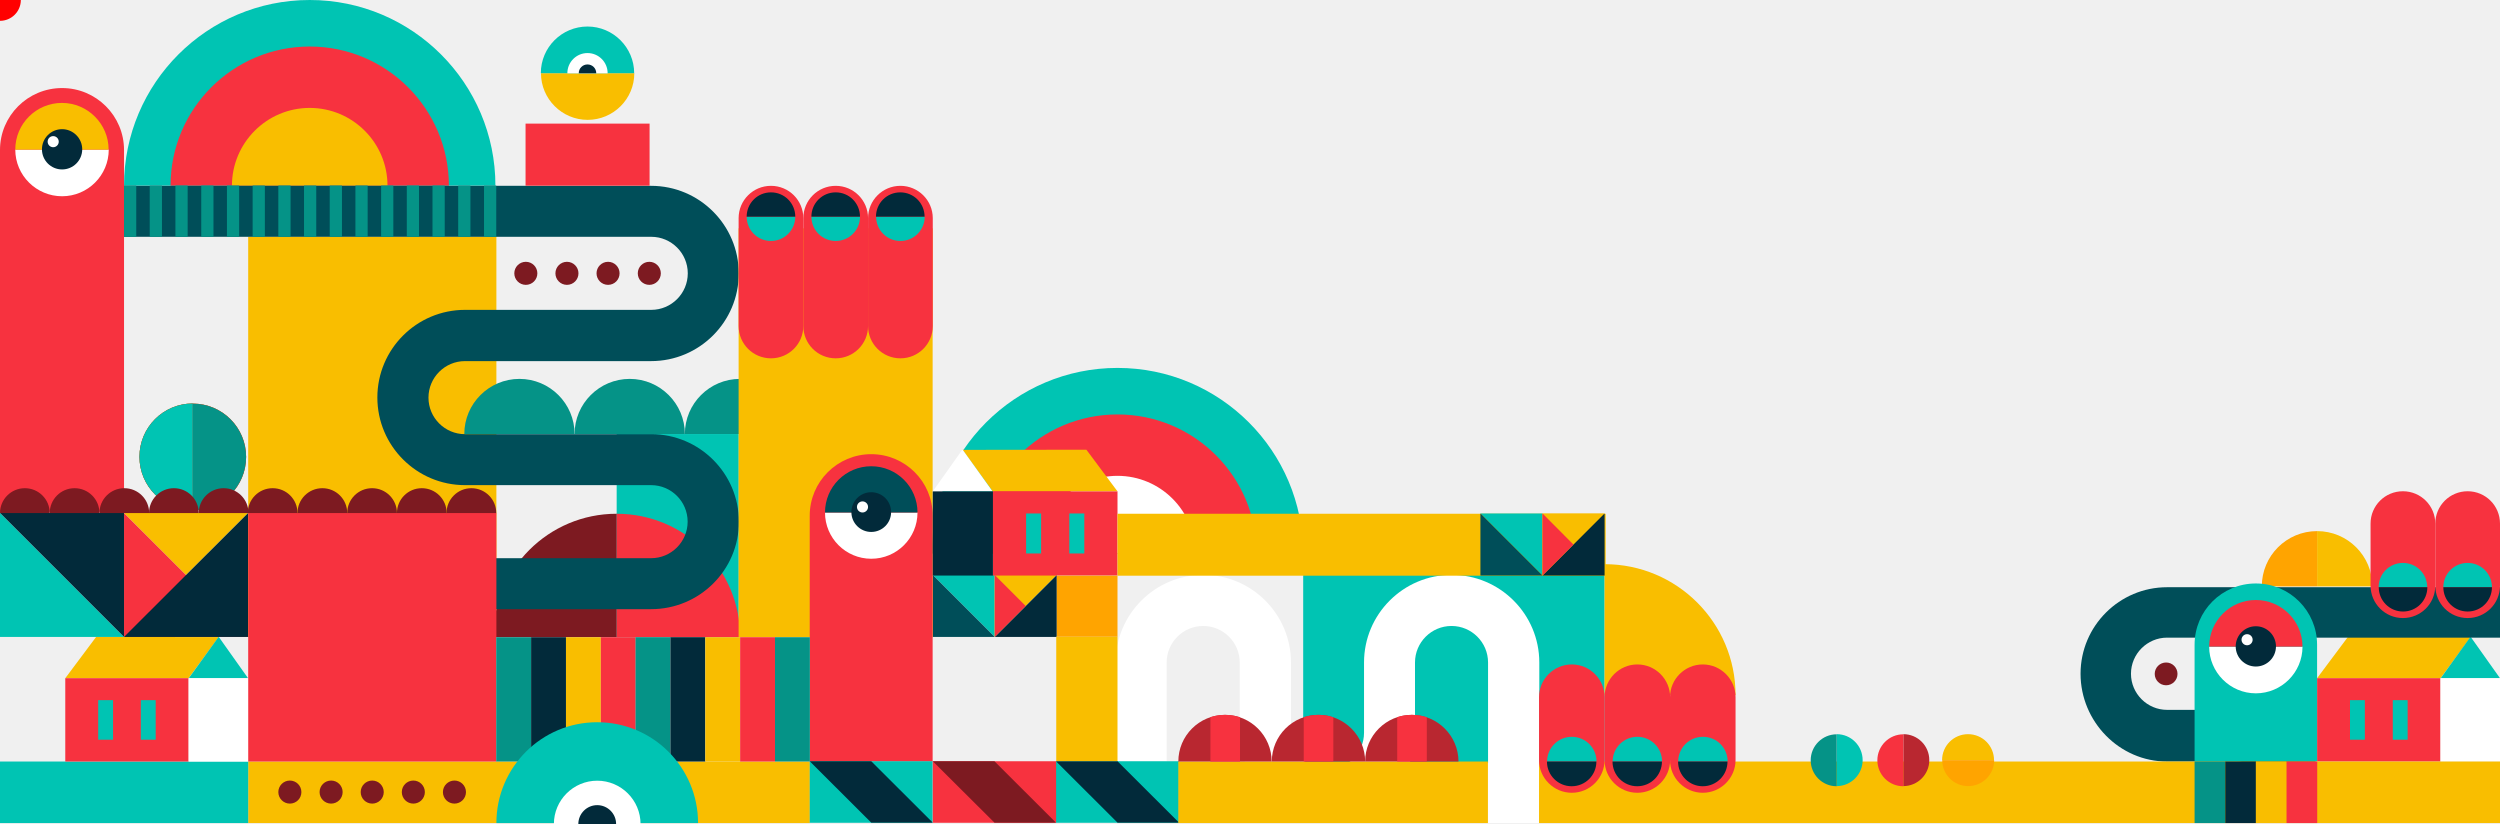
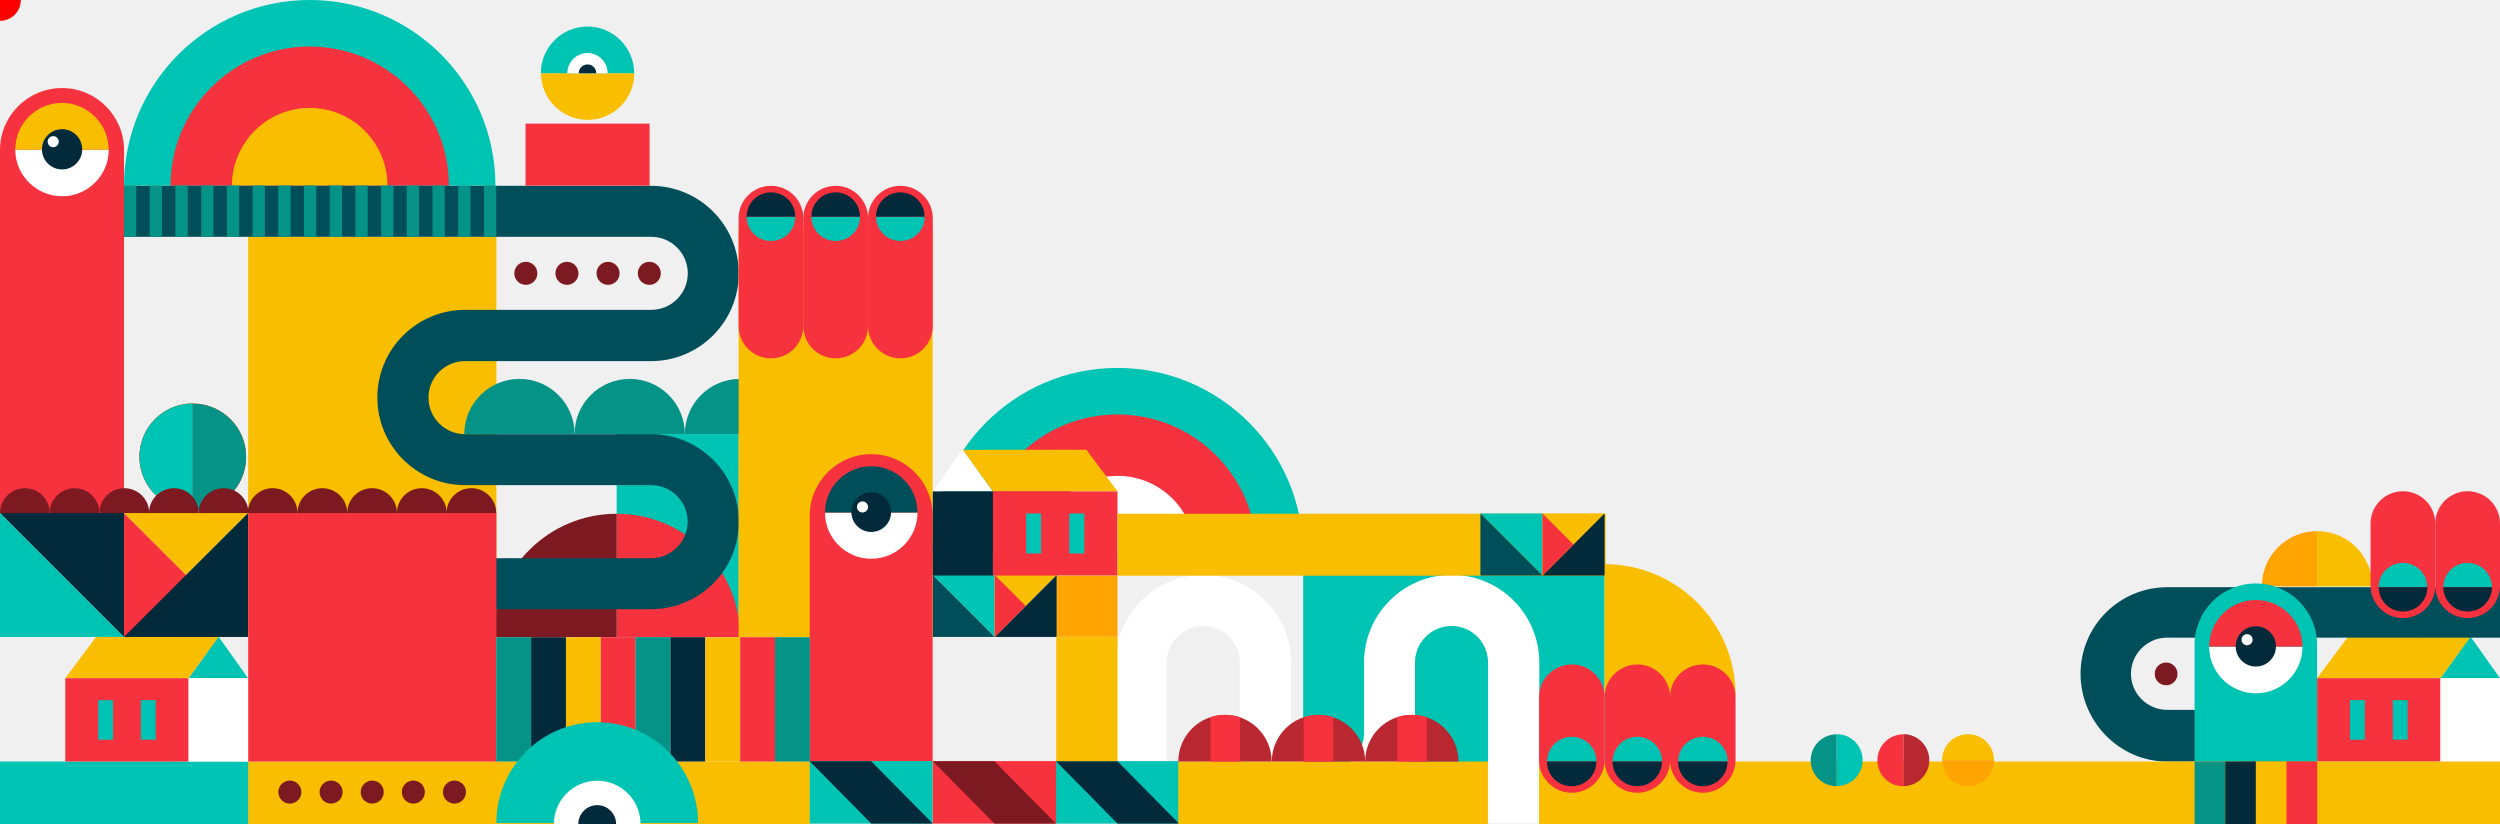
<svg xmlns="http://www.w3.org/2000/svg" xmlns:xlink="http://www.w3.org/1999/xlink" class="home-illustration" version="1.1" id="Layer_1" x="0px" y="0px" viewBox="0 0 1800 592.6" width="100%" height="100%" enable-background="new 0 0 1800 592.6" xml:space="preserve">
  <g>
    <rect x="938.3" y="406.2" fill="#00C4B3" width="217" height="143.2" />
  </g>
  <g>
    <g class="arc arc--outer js-arc">
      <path fill="#00C4B3" d="M89.3,133.7C89.3,59.9,149.2,0,223,0s133.7,59.9,133.7,133.7H89.3z" />
    </g>
    <g class="arc arc--outer js-arc">
      <path fill="#F7323F" d="M122.8,133.7c0-55.4,44.9-100.2,100.2-100.2s100.2,44.9,100.2,100.2H122.8z" />
    </g>
    <g class="arc arc--outer js-arc">
      <path fill="#F9BE00" d="M167,133.7c0-30.9,25.1-56,56-56s56,25.1,56,56H167z" />
    </g>
  </g>
  <g>
    <path fill="#00C4B3" d="M670.9,398.6c0-73.8,59.9-133.7,133.7-133.7s133.7,59.9,133.7,133.7H670.9z" />
  </g>
  <g>
    <path fill="#F7323F" d="M704.4,398.6c0-55.4,44.9-100.2,100.2-100.2c55.4,0,100.2,44.9,100.2,100.2H704.4z" />
  </g>
  <g>
    <path fill="#FFFFFF" d="M748.6,398.6c0-30.9,25.1-56,56-56s56,25.1,56,56H748.6z" />
  </g>
  <g>
    <g>
      <polygon fill="#F9BE00" points="1757.2,488.3 1668.3,488.3 1690.5,458.6 1778.9,458.7   " />
    </g>
    <g>
      <polygon fill="#00C4B3" points="1778.6,458.7 1757.3,488.3 1800,488.3 1779,458.7   " />
    </g>
    <g>
      <rect x="1668.3" y="488.3" fill="#F7323F" width="88.8" height="60" />
    </g>
    <g>
      <rect x="1757.2" y="488.3" fill="#FFFFFF" width="42.8" height="60" />
    </g>
    <g>
      <g>
        <rect x="1692" y="504.1" fill="#00C4B3" width="10.7" height="28.5" />
      </g>
      <g>
        <rect x="1722.8" y="504.1" fill="#00C4B3" width="10.7" height="28.5" />
      </g>
    </g>
  </g>
  <g>
    <polygon fill="#F9BE00" points="135.8,488.3 47,488.3 69.2,458.6 157.5,458.7  " />
  </g>
  <g>
    <polygon fill="#00C4B3" points="157.3,458.7 135.9,488.3 178.6,488.3 157.6,458.7  " />
  </g>
  <g>
    <g>
      <path fill="#F9BE00" d="M1708.1,422.2c0-22-17.8-39.8-39.8-39.8v39.8H1708.1z" />
    </g>
    <g>
      <path fill="#FFA400" d="M1668.3,382.4c-22,0-39.8,17.8-39.8,39.8h39.8V382.4z" />
    </g>
  </g>
  <g>
    <circle fill="#7D1A21" cx="1559.6" cy="485.2" r="8.2" />
  </g>
  <g id="arches">
    <g>
      <path fill="#FFFFFF" d="M1108.1,592.6h-36.7V477c0-14.5-11.8-26.3-26.3-26.3c-14.5,0-26.3,11.8-26.3,26.3v50.6     c0,34.8-28.3,63.1-63.1,63.1c-34.8,0-63.1-28.3-63.1-63.1V477c0-14.5-11.8-26.3-26.3-26.3S840,462.5,840,477v71.3h-36.7V477     c0-34.8,28.3-63.1,63.1-63.1c34.8,0,63.1,28.3,63.1,63.1v50.6c0,14.5,11.8,26.3,26.3,26.3s26.3-11.8,26.3-26.3V477     c0-34.8,28.3-63.1,63.1-63.1c34.8,0,63.1,28.3,63.1,63.1V592.6z" />
    </g>
  </g>
  <circle cx="" cy="" r="15" fill="red">
    <animateMotion dur="4.5s" repeatCount="indefinite" keyPoints="0;0.225;0.5;0.78;1" keyTimes="0;0.25;0.5;0.75;1" calcMode="spline" keySplines="0.215, 0.610, 0.355, 0.90;0.550, 0.055, 0.675, 0.190;0.215, 0.610, 0.355, 0.90;0.550, 0.055, 0.675, 0.190">
      <mpath xlink:href="#theMotionPath" />
    </animateMotion>
  </circle>
  <g>
-     <rect x="178.7" y="548.3" fill="#F9BE00" width="404.4" height="44.3" />
+     <rect x="178.7" y="548.3" fill="#F9BE00" width="404.4" height="45" />
  </g>
  <g>
    <rect x="444" y="312.5" fill="#00C4B3" width="87.9" height="146.3" />
  </g>
  <g class="pulsating-circles">
    <g>
      <circle fill="#7D1A21" cx="208.7" cy="570.3" r="8.3" />
    </g>
    <g>
      <circle fill="#7D1A21" cx="238.4" cy="570.3" r="8.3" />
    </g>
    <g>
      <circle fill="#7D1A21" cx="268" cy="570.3" r="8.3" />
    </g>
    <g>
      <circle fill="#7D1A21" cx="297.6" cy="570.3" r="8.3" />
    </g>
    <g>
      <circle fill="#7D1A21" cx="327.2" cy="570.3" r="8.3" />
    </g>
  </g>
  <g class="pulsating-circles">
    <g>
      <circle fill="#7D1A21" cx="378.6" cy="196.8" r="8.3" />
    </g>
    <g>
      <circle fill="#7D1A21" cx="408.2" cy="196.8" r="8.3" />
    </g>
    <g>
      <circle fill="#7D1A21" cx="437.8" cy="196.8" r="8.3" />
    </g>
    <g>
      <circle fill="#7D1A21" cx="467.5" cy="196.8" r="8.3" />
    </g>
  </g>
  <g>
    <polygon fill="#F7323F" points="178.7,458.6 89.3,458.6 89.3,369.3  " />
  </g>
  <g>
    <polygon fill="#F9BE00" points="134,414 89.3,369.3 178.7,369.3  " />
  </g>
  <g>
    <polygon fill="#022A3A" points="178.7,369.3 178.7,458.6 89.3,458.6  " />
  </g>
  <g>
    <polygon fill="#00C4B3" points="89.3,458.6 0,458.6 0,369.3  " />
  </g>
  <g>
    <polygon fill="#022A3A" points="0,369.3 89.3,369.3 89.3,458.6  " />
  </g>
  <g class="square--vert">
    <g>
      <polygon fill="#00C4B3" points="671.6,414 716.2,414 716.2,458.6  " />
    </g>
    <g>
      <polygon fill="#004E59" points="716.2,458.6 671.6,458.6 671.6,414  " />
    </g>
  </g>
  <g class="square--vert square--vert-2">
    <g>
      <polygon fill="#F9BE00" points="716.2,458.6 716.2,414 760.9,414  " />
    </g>
    <g>
      <polygon fill="#022A3A" points="760.9,414 760.9,458.6 716.2,458.6  " />
    </g>
    <g>
      <polygon fill="#F7323F" points="738.5,436.3 716.2,458.6 716.2,414  " />
    </g>
  </g>
  <g>
    <rect x="178.7" y="170.4" fill="#F9BE00" width="178.7" height="288.2" />
  </g>
  <g>
    <path fill="#F7323F" d="M44.7,63.4C20,63.4,0,83.4,0,108v260.5h89.3V108C89.3,83.4,69.3,63.4,44.7,63.4z" />
  </g>
  <g>
    <g>
      <path fill="#F7323F" d="M532.9,458.8c0-49.1-39.8-88.9-88.9-88.9v88.9H532.9z" />
    </g>
    <g>
      <path fill="#7D1A21" d="M444,369.9c-49.1,0-88.9,39.8-88.9,88.9H444V369.9z" />
    </g>
  </g>
  <g>
    <path fill="#F9BE00" d="M1249.6,500.5c0-52.1-42.2-94.3-94.3-94.3v94.3H1249.6z" />
  </g>
  <g>
    <g>
      <path fill="#004E59" d="M468.8,438.6H356.7v-36.7h112.1c14.5,0,26.3-11.8,26.3-26.3c0-14.5-11.8-26.3-26.3-26.3H334.8     c-34.8,0-63.1-28.3-63.1-63.1s28.3-63.1,63.1-63.1h134.1c14.5,0,26.3-11.8,26.3-26.3s-11.8-26.3-26.3-26.3H89.3v-36.7h379.5     c34.8,0,63.1,28.3,63.1,63.1s-28.3,63.1-63.1,63.1H334.8c-14.5,0-26.3,11.8-26.3,26.3c0,14.5,11.8,26.3,26.3,26.3h134.1     c34.8,0,63.1,28.3,63.1,63.1S503.6,438.6,468.8,438.6z" />
    </g>
  </g>
  <g>
    <rect x="178.7" y="369.3" fill="#F7323F" width="178.7" height="179" />
  </g>
  <g>
    <g>
      <g>
        <path fill="#059387" d="M413.7,312.5c0-21.9,17.8-39.7,39.7-39.7s39.7,17.8,39.7,39.7H413.7z" />
      </g>
    </g>
    <g>
      <g>
        <path fill="#059387" d="M493.1,312.5c0-21.9,17.8-39.7,39.7-39.7c21.9,0,39.7,17.8,39.7,39.7H493.1z" />
      </g>
    </g>
    <g>
      <g>
        <path fill="#059387" d="M334.3,312.5c0-21.9,17.8-39.7,39.7-39.7s39.7,17.8,39.7,39.7H334.3z" />
      </g>
    </g>
  </g>
  <g>
    <rect x="531.8" y="164.4" fill="#F9BE00" width="139.7" height="294.4" />
  </g>
  <g>
    <path fill="#FFFFFF" d="M78.3,107.7c0,18.6-15.1,33.6-33.6,33.6S11,126.3,11,107.7H78.3z" />
  </g>
  <g>
    <g class="pipe js-pipe">
      <g>
        <path fill="#F7323F" d="M555.1,133.8c-12.9,0-23.3,10.4-23.3,23.3v2.8v72v2.8c0,12.9,10.4,23.3,23.3,23.3      c12.9,0,23.3-10.4,23.3-23.3v-2.8v-72v-2.8C578.4,144.2,568,133.8,555.1,133.8z" />
      </g>
      <g>
        <path fill="#00C4B3" d="M572.6,156c0,9.7-7.8,17.5-17.5,17.5c-9.7,0-17.5-7.8-17.5-17.5H572.6z" />
      </g>
      <g>
        <path fill="#022A3A" d="M537.6,156c0-9.7,7.8-17.5,17.5-17.5c9.7,0,17.5,7.8,17.5,17.5H537.6z" />
      </g>
    </g>
    <g class="pipe js-pipe">
      <g>
        <path fill="#F7323F" d="M601.7,133.8c-12.9,0-23.3,10.4-23.3,23.3v2.8v72v2.8c0,12.9,10.4,23.3,23.3,23.3      c12.9,0,23.3-10.4,23.3-23.3v-2.8v-72v-2.8C625,144.2,614.6,133.8,601.7,133.8z" />
      </g>
      <g>
        <path fill="#00C4B3" d="M619.2,156c0,9.7-7.8,17.5-17.5,17.5c-9.7,0-17.5-7.8-17.5-17.5H619.2z" />
      </g>
      <g>
        <path fill="#022A3A" d="M584.2,156c0-9.7,7.8-17.5,17.5-17.5c9.7,0,17.5,7.8,17.5,17.5H584.2z" />
      </g>
    </g>
    <g class="pipe js-pipe">
      <g>
        <path fill="#F7323F" d="M648.3,133.8c-12.9,0-23.3,10.4-23.3,23.3v2.8v72v2.8c0,12.9,10.4,23.3,23.3,23.3      c12.9,0,23.3-10.4,23.3-23.3v-2.8v-72v-2.8C671.6,144.2,661.1,133.8,648.3,133.8z" />
      </g>
      <g>
        <path fill="#00C4B3" d="M665.8,156c0,9.7-7.8,17.5-17.5,17.5c-9.7,0-17.5-7.8-17.5-17.5H665.8z" />
      </g>
      <g>
        <path fill="#022A3A" d="M630.7,156c0-9.7,7.8-17.5,17.5-17.5c9.7,0,17.5,7.8,17.5,17.5H630.7z" />
      </g>
    </g>
  </g>
  <g>
    <g>
      <rect x="89.3" y="133.6" fill="#059387" width="8.8" height="36.9" />
    </g>
    <g>
      <rect x="107.8" y="133.6" fill="#059387" width="8.8" height="36.9" />
    </g>
    <g>
      <rect x="126.3" y="133.6" fill="#059387" width="8.8" height="36.9" />
    </g>
    <g>
      <rect x="144.9" y="133.6" fill="#059387" width="8.8" height="36.9" />
    </g>
    <g>
      <rect x="163.4" y="133.6" fill="#059387" width="8.8" height="36.9" />
    </g>
    <g>
      <rect x="181.9" y="133.6" fill="#059387" width="8.8" height="36.9" />
    </g>
    <g>
      <rect x="200.4" y="133.6" fill="#059387" width="8.8" height="36.9" />
    </g>
    <g>
      <rect x="218.9" y="133.6" fill="#059387" width="8.8" height="36.9" />
    </g>
    <g>
      <rect x="237.4" y="133.6" fill="#059387" width="8.8" height="36.9" />
    </g>
    <g>
      <rect x="255.9" y="133.6" fill="#059387" width="8.8" height="36.9" />
    </g>
    <g>
      <rect x="274.4" y="133.6" fill="#059387" width="8.8" height="36.9" />
    </g>
    <g>
      <rect x="292.9" y="133.6" fill="#059387" width="8.8" height="36.9" />
    </g>
    <g>
      <rect x="311.4" y="133.6" fill="#059387" width="8.8" height="36.9" />
    </g>
    <g>
      <rect x="329.9" y="133.6" fill="#059387" width="8.8" height="36.9" />
    </g>
    <g>
      <rect x="348.5" y="133.6" fill="#059387" width="8.8" height="36.9" />
    </g>
  </g>
  <g>
    <path fill="#F9BE00" d="M11,107.7c0-18.6,15.1-33.6,33.6-33.6s33.6,15.1,33.6,33.6H11z" />
  </g>
  <g class="eye" id="eye-1">
    <g>
      <path fill="#022A3A" d="M44.7,93c-8,0-14.5,6.5-14.5,14.5s6.5,14.5,14.5,14.5s14.5-6.5,14.5-14.5S52.6,93,44.7,93L44.7,93z     M44.7,93" />
    </g>
    <g>
      <circle cx="38.3" cy="102" r="4" fill="white" />
    </g>
  </g>
  <g>
-     <rect x="0" y="548.3" fill="#00C4B3" width="178.7" height="44.3" />
+     <rect x="0" y="548.3" fill="#00C4B3" width="178.7" height="45" />
  </g>
  <g>
    <path fill="#F7323F" d="M627.3,327c-24.4,0-44.3,19.8-44.3,44.3v177h88.5v-177C671.6,346.8,651.7,327,627.3,327z" />
  </g>
  <g>
    <path fill="#FFFFFF" d="M660.6,369c0,18.4-14.9,33.3-33.3,33.3S594,387.4,594,369H660.6z" />
  </g>
  <g>
    <path fill="#004E59" d="M594,369c0-18.4,14.9-33.3,33.3-33.3c18.4,0,33.3,14.9,33.3,33.3H594z" />
  </g>
  <g class="eye" id="eye-3">
    <g>
      <path fill="#022A3A" d="M627.3,354.4c-7.9,0-14.3,6.4-14.3,14.3c0,7.9,6.4,14.3,14.3,14.3s14.3-6.4,14.3-14.3    C641.6,360.8,635.2,354.4,627.3,354.4L627.3,354.4z M627.3,354.4" />
    </g>
    <g>
      <circle cx="621" cy="365" r="4" fill="white" />
    </g>
  </g>
  <g>
    <rect x="47" y="488.3" fill="#F7323F" width="88.8" height="60" />
  </g>
  <g>
    <rect x="135.8" y="488.3" fill="#FFFFFF" width="42.8" height="60" />
  </g>
  <g>
    <g>
      <rect x="70.7" y="504.1" fill="#00C4B3" width="10.7" height="28.5" />
    </g>
    <g>
      <rect x="101.4" y="504.1" fill="#00C4B3" width="10.7" height="28.5" />
    </g>
  </g>
  <g>
    <polygon fill="#F9BE00" points="714.8,353.8 804.6,353.8 782.2,323.8 692.9,323.9  " />
  </g>
  <g>
    <polygon fill="#FFFFFF" points="693.2,323.9 714.7,353.8 671.6,353.8 692.8,323.9  " />
  </g>
  <g>
    <rect x="714.8" y="353.8" fill="#F7323F" width="89.8" height="60.6" />
  </g>
  <g>
    <rect x="671.6" y="353.8" fill="#022A3A" width="43.3" height="60.6" />
  </g>
  <g>
    <g>
      <rect x="769.9" y="369.7" fill="#00C4B3" width="10.8" height="28.8" />
    </g>
    <g>
      <rect x="738.8" y="369.7" fill="#00C4B3" width="10.8" height="28.8" />
    </g>
  </g>
  <g>
    <rect x="357.3" y="458.8" fill="#059387" width="25.1" height="89.5" />
    <rect x="382.4" y="458.8" fill="#022A3A" width="25.1" height="89.5" />
    <rect x="407.5" y="458.8" fill="#F9BE00" width="25.1" height="89.5" />
    <rect x="432.6" y="458.8" fill="#F7323F" width="25.1" height="89.5" />
    <rect x="457.6" y="458.8" fill="#059387" width="25.1" height="89.5" />
    <rect x="482.7" y="458.8" fill="#022A3A" width="25.1" height="89.5" />
    <rect x="507.8" y="458.8" fill="#F9BE00" width="25.1" height="89.5" />
    <rect x="532.9" y="458.8" fill="#F7323F" width="25.1" height="89.5" />
    <rect x="558" y="458.8" fill="#059387" width="25.1" height="89.5" />
  </g>
  <g>
-     <rect x="583" y="548.1" fill="#00C4B3" width="88.5" height="44.3" />
-     <polygon fill="#022A3A" points="583,548.1 627.3,548.1 671.6,592.3 627.3,592.3  " />
-   </g>
-   <g>
-     <rect x="760.3" y="548.1" fill="#00C4B3" width="88.5" height="44.3" />
-     <polygon fill="#022A3A" points="760.3,548.1 804.6,548.1 848.9,592.3 804.6,592.3  " />
-   </g>
-   <g>
-     <rect x="671.6" y="548.1" fill="#F7323F" width="88.8" height="44.3" />
-     <polygon fill="#7D1A21" points="671.6,548.1 716,548.1 760.3,592.3 716,592.3  " />
+     <rect x="583" y="548" fill="#00C4B3" width="88.5" height="45" />
+     <polygon fill="#022A3A" points="583,548.1 627.3,548.1 671.6,593 627.3,593  " />
+   </g>
+   <g>
+     <rect x="760.3" y="548" fill="#00C4B3" width="88.5" height="45" />
+     <polygon fill="#022A3A" points="760.3,548.1 804.6,548.1 848.9,593 804.6,593  " />
+   </g>
+   <g>
+     <rect x="671.6" y="548" fill="#F7323F" width="88.8" height="45" />
+     <polygon fill="#7D1A21" points="671.6,548.1 716,548.1 760.3,593 716,593  " />
  </g>
  <path fill="#004E59" d="M1672.5,573.4c0-34.3-27.9-62.3-62.3-62.3h-49.9c-14.3,0-26-11.7-26-26s11.7-26,26-26H1800v-36.3h-239.7   c-34.3,0-62.3,27.9-62.3,62.3s27.9,63.2,62.3,63.2h49.9c14.3,0,26,10.8,26,25.1H1672.5z" />
  <g>
    <g>
      <path fill="#00C4B3" d="M1624.2,420.1c-24.4,0-44.1,19.7-44.1,44.1v84.1h88.2v-84.1C1668.3,439.9,1648.6,420.1,1624.2,420.1z" />
    </g>
    <g>
      <path fill="#FFFFFF" d="M1657.8,465.6c0,18.6-15.1,33.6-33.6,33.6s-33.6-15.1-33.6-33.6H1657.8z" />
    </g>
    <g>
      <path fill="#F7323F" d="M1590.6,465.6c0-18.6,15.1-33.6,33.6-33.6s33.6,15.1,33.6,33.6H1590.6z" />
    </g>
    <g class="eye" id="eye-2">
      <g>
        <path fill="#022A3A" d="M1624.2,450.9c-8,0-14.5,6.5-14.5,14.5s6.5,14.5,14.5,14.5c8,0,14.5-6.5,14.5-14.5     S1632.2,450.9,1624.2,450.9L1624.2,450.9z M1624.2,450.9" />
      </g>
      <g>
        <circle cx="1617.9" cy="460.6" fill="#fff" r="4" />
      </g>
    </g>
  </g>
  <g>
-     <rect x="848.4" y="548.3" fill="#F9BE00" width="222.9" height="44.3" />
+     <rect x="848.4" y="548.3" fill="#F9BE00" width="222.9" height="45" />
  </g>
  <g>
    <g>
      <path fill="#F7323F" d="M1730.1,445c12.9,0,23.3-10.4,23.3-23.3v-2.8v-39V377c0-12.9-10.4-23.3-23.3-23.3s-23.3,10.4-23.3,23.3     v2.8v39v2.8C1706.8,434.6,1717.3,445,1730.1,445z" />
    </g>
    <g class="little-ball--alt">
      <g>
        <path fill="#00C4B3" d="M1712.6,422.8c0-9.7,7.8-17.5,17.5-17.5s17.5,7.8,17.5,17.5H1712.6z" />
      </g>
      <g>
        <path fill="#022A3A" d="M1747.7,422.8c0,9.7-7.8,17.5-17.5,17.5s-17.5-7.8-17.5-17.5H1747.7z" />
      </g>
    </g>
  </g>
  <g>
    <g>
      <path fill="#F7323F" d="M1776.7,445c12.9,0,23.3-10.4,23.3-23.3v-2.8v-39V377c0-12.9-10.4-23.3-23.3-23.3s-23.3,10.4-23.3,23.3     v2.8v39v2.8C1753.4,434.6,1763.8,445,1776.7,445z" />
    </g>
    <g class="little-ball--alt little-ball--alt-2">
      <g>
        <path fill="#00C4B3" d="M1759.2,422.8c0-9.7,7.8-17.5,17.5-17.5s17.5,7.8,17.5,17.5H1759.2z" />
      </g>
      <g>
        <path fill="#022A3A" d="M1794.2,422.8c0,9.7-7.8,17.5-17.5,17.5s-17.5-7.8-17.5-17.5H1794.2z" />
      </g>
    </g>
  </g>
  <g class="floating-eye js-pong-trigger">
    <g>
      <path fill="#F9BE00" d="M456.7,52.7c0,18.6-15.1,33.6-33.6,33.6s-33.6-15.1-33.6-33.6H456.7z" />
    </g>
    <g>
      <g>
        <path fill="#FFFFFF" d="M437.5,52.7c0-8-6.5-14.5-14.5-14.5l0,0c-8,0-14.5,6.5-14.5,14.5H437.5 M423,38.3" />
      </g>
      <g>
        <path fill="#022A3A" d="M416.7,52.7c0-3.5,2.8-6.3,6.3-6.3s6.3,2.8,6.3,6.3H416.7z" />
      </g>
    </g>
    <g>
      <path fill="#00C4B3" d="M389.4,52.7c0-18.6,15.1-33.6,33.6-33.6s33.6,15.1,33.6,33.6H389.4z" />
    </g>
    <g>
      <path fill="#FFFFFF" d="M437.5,52.7c0-8-6.5-14.5-14.5-14.5l0,0c-8,0-14.5,6.5-14.5,14.5H437.5 M423,38.3" />
    </g>
    <g>
      <path fill="#022A3A" d="M416.7,52.7c0-3.5,2.8-6.3,6.3-6.3s6.3,2.8,6.3,6.3H416.7z" />
    </g>
  </g>
  <g>
    <path fill="#B92730" d="M848.4,548.3c0-18.6,15.1-33.6,33.6-33.6s33.6,15.1,33.6,33.6H848.4z" />
  </g>
  <g>
    <path fill="#B92730" d="M915.7,548.3c0-18.6,15.1-33.6,33.6-33.6s33.6,15.1,33.6,33.6H915.7z" />
  </g>
  <g>
    <path fill="#B92730" d="M982.9,548.3c0-18.6,15.1-33.6,33.6-33.6s33.6,15.1,33.6,33.6H982.9z" />
  </g>
  <rect x="760.5" y="458.3" fill="#F9BE00" width="44.1" height="89.7" />
  <rect x="760.9" y="414.5" fill="#FFA400" width="43.7" height="43.9" />
  <g>
-     <rect x="1108.1" y="548.3" fill="#F9BE00" width="691.9" height="44.3" />
+     <rect x="1108.1" y="548.3" fill="#F9BE00" width="691.9" height="45" />
  </g>
  <g>
    <g>
      <path fill="#F7323F" d="M892.7,516.4c-3.3-1.1-6.9-1.7-10.6-1.7c-3.7,0-7.3,0.6-10.6,1.7v31.9h21.3V516.4z" />
    </g>
  </g>
  <g>
    <g>
      <path fill="#F7323F" d="M959.9,516.4c-3.3-1.1-6.9-1.7-10.6-1.7c-3.7,0-7.3,0.6-10.6,1.7v31.9h21.3V516.4z" />
    </g>
  </g>
  <g>
    <g>
      <path fill="#F7323F" d="M1027.2,516.4c-3.3-1.1-6.9-1.7-10.6-1.7c-3.7,0-7.3,0.6-10.6,1.7v31.9h21.3V516.4z" />
    </g>
  </g>
  <g>
    <g>
      <path fill="#F7323F" d="M1226,570.8c13,0,23.6-10.6,23.6-23.6v-2.9v-39.5V502c0-13-10.6-23.6-23.6-23.6s-23.6,10.6-23.6,23.6v2.9     v39.5v2.9C1202.4,560.2,1213,570.8,1226,570.8z" />
    </g>
    <g>
      <path fill="#00C4B3" d="M1208.3,548.3c0-9.8,7.9-17.8,17.8-17.8s17.8,7.9,17.8,17.8H1208.3z" />
    </g>
    <g>
      <path fill="#022A3A" d="M1243.8,548.3c0,9.8-7.9,17.8-17.8,17.8c-9.8,0-17.8-7.9-17.8-17.8H1243.8z" />
    </g>
  </g>
  <g>
    <g>
      <path fill="#F7323F" d="M1178.9,570.8c13,0,23.6-10.6,23.6-23.6v-2.9v-39.5V502c0-13-10.6-23.6-23.6-23.6     c-13,0-23.6,10.6-23.6,23.6v2.9v39.5v2.9C1155.3,560.2,1165.8,570.8,1178.9,570.8z" />
    </g>
    <g>
      <path fill="#00C4B3" d="M1161.1,548.3c0-9.8,7.9-17.8,17.8-17.8c9.8,0,17.8,7.9,17.8,17.8H1161.1z" />
    </g>
    <g>
      <path fill="#022A3A" d="M1196.6,548.3c0,9.8-7.9,17.8-17.8,17.8c-9.8,0-17.8-7.9-17.8-17.8H1196.6z" />
    </g>
  </g>
  <g>
    <g>
      <path fill="#F7323F" d="M1131.7,570.8c13,0,23.6-10.6,23.6-23.6v-2.9v-39.5V502c0-13-10.6-23.6-23.6-23.6s-23.6,10.6-23.6,23.6     v2.9v39.5v2.9C1108.1,560.2,1118.7,570.8,1131.7,570.8z" />
    </g>
    <g>
      <path fill="#00C4B3" d="M1113.9,548.3c0-9.8,7.9-17.8,17.8-17.8c9.8,0,17.8,7.9,17.8,17.8H1113.9z" />
    </g>
    <g>
      <path fill="#022A3A" d="M1149.4,548.3c0,9.8-7.9,17.8-17.8,17.8c-9.8,0-17.8-7.9-17.8-17.8H1149.4z" />
    </g>
  </g>
  <g>
    <g class="little-ball">
      <g>
        <path fill="#F9BE00" d="M1398.3,547.3c0-10.4,8.4-18.7,18.7-18.7c10.4,0,18.7,8.4,18.7,18.7H1398.3z" />
      </g>
      <g>
        <path fill="#FFA400" d="M1435.8,547.3c0,10.4-8.4,18.7-18.7,18.7c-10.4,0-18.7-8.4-18.7-18.7H1435.8z" />
      </g>
    </g>
    <g class="little-ball little-ball-2">
      <g>
        <path fill="#B92730" d="M1370.4,528.6c10.4,0,18.7,8.4,18.7,18.7s-8.4,18.7-18.7,18.7V528.6z" />
      </g>
      <g>
        <path fill="#F7323F" d="M1370.4,566.1c-10.4,0-18.7-8.4-18.7-18.7s8.4-18.7,18.7-18.7V566.1z" />
      </g>
    </g>
    <g class="little-ball little-ball-3">
      <g>
        <path fill="#00C4B3" d="M1322.4,528.6c10.4,0,18.7,8.4,18.7,18.7s-8.4,18.7-18.7,18.7V528.6z" />
      </g>
      <g>
        <path fill="#059387" d="M1322.4,566.1c-10.4,0-18.7-8.4-18.7-18.7s8.4-18.7,18.7-18.7V566.1z" />
      </g>
    </g>
  </g>
  <g>
-     <rect x="1580.1" y="548.3" fill="#059387" width="22.1" height="44.3" />
-     <rect x="1602.2" y="548.3" fill="#022A3A" width="22.1" height="44.3" />
-     <rect x="1624.2" y="548.3" fill="#F9BE00" width="22.1" height="44.3" />
-     <rect x="1646.3" y="548.3" fill="#F7323F" width="22.1" height="44.3" />
+     <rect x="1580.1" y="548.3" fill="#059387" width="22.1" height="45" />
+     <rect x="1602.2" y="548.3" fill="#022A3A" width="22.1" height="45" />
+     <rect x="1624.2" y="548.3" fill="#F9BE00" width="22.1" height="45" />
+     <rect x="1646.3" y="548.3" fill="#F7323F" width="22.1" height="45" />
  </g>
  <rect x="378.4" y="89" fill="#F7323F" width="89.3" height="44.7" />
  <rect x="804.6" y="369.9" fill="#F9BE00" width="351.5" height="44.6" />
  <g class="circle js-circle">
    <g>
      <path fill="#F9BE00" d="M138.8,367.3c-21.2,0-38.4-17.2-38.4-38.4c0-21.2,17.2-38.4,38.4-38.4V367.3z" />
    </g>
    <g>
      <path fill="#FFA400" d="M138.8,290.6c21.2,0,38.4,17.2,38.4,38.4c0,21.2-17.2,38.4-38.4,38.4V290.6z" />
    </g>
  </g>
  <g class="circle js-circle">
    <g>
      <path fill="#B92730" d="M138.8,367.3c-21.2,0-38.4-17.2-38.4-38.4c0-21.2,17.2-38.4,38.4-38.4V367.3z" />
    </g>
    <g>
      <path fill="#F7323F" d="M138.8,290.6c21.2,0,38.4,17.2,38.4,38.4c0,21.2-17.2,38.4-38.4,38.4V290.6z" />
    </g>
  </g>
  <g class="circle js-circle">
    <g>
      <path fill="#00C4B3" d="M138.8,367.3c-21.2,0-38.4-17.2-38.4-38.4c0-21.2,17.2-38.4,38.4-38.4V367.3z" />
    </g>
    <g>
      <path fill="#059387" d="M138.8,290.6c21.2,0,38.4,17.2,38.4,38.4c0,21.2-17.2,38.4-38.4,38.4V290.6z" />
    </g>
  </g>
  <g>
    <g>
      <g>
        <path fill="#7D1A21" d="M285.8,369.4c0-9.9,8-17.9,17.9-17.9c9.9,0,17.9,8,17.9,17.9H285.8z" />
      </g>
    </g>
    <g>
      <g>
        <path fill="#7D1A21" d="M321.5,369.4c0-9.9,8-17.9,17.9-17.9c9.9,0,17.9,8,17.9,17.9H321.5z" />
      </g>
    </g>
    <g>
      <g>
        <path fill="#7D1A21" d="M0,369.4c0-9.9,8-17.9,17.9-17.9s17.9,8,17.9,17.9H0z" />
      </g>
    </g>
    <g>
      <g>
        <path fill="#7D1A21" d="M35.8,369.4c0-9.9,8-17.9,17.9-17.9s17.9,8,17.9,17.9H35.8z" />
      </g>
    </g>
    <g>
      <g>
        <path fill="#7D1A21" d="M71.6,369.4c0-9.9,8-17.9,17.9-17.9s17.9,8,17.9,17.9H71.6z" />
      </g>
    </g>
    <g>
      <g>
        <path fill="#7D1A21" d="M107.3,369.4c0-9.9,8-17.9,17.9-17.9s17.9,8,17.9,17.9H107.3z" />
      </g>
    </g>
    <g>
      <g>
        <path fill="#7D1A21" d="M143.1,369.4c0-9.9,8-17.9,17.9-17.9s17.9,8,17.9,17.9H143.1z" />
      </g>
    </g>
    <g>
      <g>
        <path fill="#7D1A21" d="M178.4,369.4c0-9.9,8-17.9,17.9-17.9s17.9,8,17.9,17.9H178.4z" />
      </g>
    </g>
    <g>
      <g>
        <path fill="#7D1A21" d="M214.2,369.4c0-9.9,8-17.9,17.9-17.9s17.9,8,17.9,17.9H214.2z" />
      </g>
    </g>
    <g>
      <g>
        <path fill="#7D1A21" d="M250,369.4c0-9.9,8-17.9,17.9-17.9c9.9,0,17.9,8,17.9,17.9H250z" />
      </g>
    </g>
  </g>
  <g>
    <g class="square">
      <g>
        <polygon fill="#00C4B3" points="1065.9,369.7 1110.6,369.7 1110.6,414.4   " />
      </g>
      <g>
        <polygon fill="#004E59" points="1110.6,414.4 1065.9,414.4 1065.9,369.7   " />
      </g>
    </g>
    <g class="square square-two">
      <g>
        <polygon fill="#F9BE00" points="1110.6,414.4 1110.6,369.7 1155.3,369.7   " />
      </g>
      <g>
        <polygon fill="#022A3A" points="1155.3,369.7 1155.3,414.4 1110.6,414.4   " />
      </g>
      <g>
        <polygon fill="#F7323F" points="1132.9,392.1 1110.6,414.4 1110.6,369.7   " />
      </g>
    </g>
  </g>
  <g>
    <path fill="#00C4B3" d="M357.4,592.6c0-40.1,32.5-72.6,72.6-72.6s72.6,32.5,72.6,72.6H357.4z" />
  </g>
  <g>
    <path fill="#FFFFFF" d="M461.2,593.3c0-17.2-14-31.2-31.2-31.2l0,0c-17.2,0-31.2,14-31.2,31.2H461.2 M430,562" />
  </g>
  <g>
    <path fill="#022A3A" d="M416.4,593.3c0-7.5,6.1-13.6,13.6-13.6s13.6,6.1,13.6,13.6H416.4z" />
  </g>
  <path fill="none" stroke="none" stroke-miterlimit="10" d="M821,594V476.6v-3.2c0-21.6,23-39,45-39l0,0c22,0,45,17.4,45,39v1.8  V595h90V476.2V473c0-21.6,22.4-39,44-39l0,0c21.6,0,44,17.4,44,39v1.8v119.9" id="theMotionPath" />
</svg>
